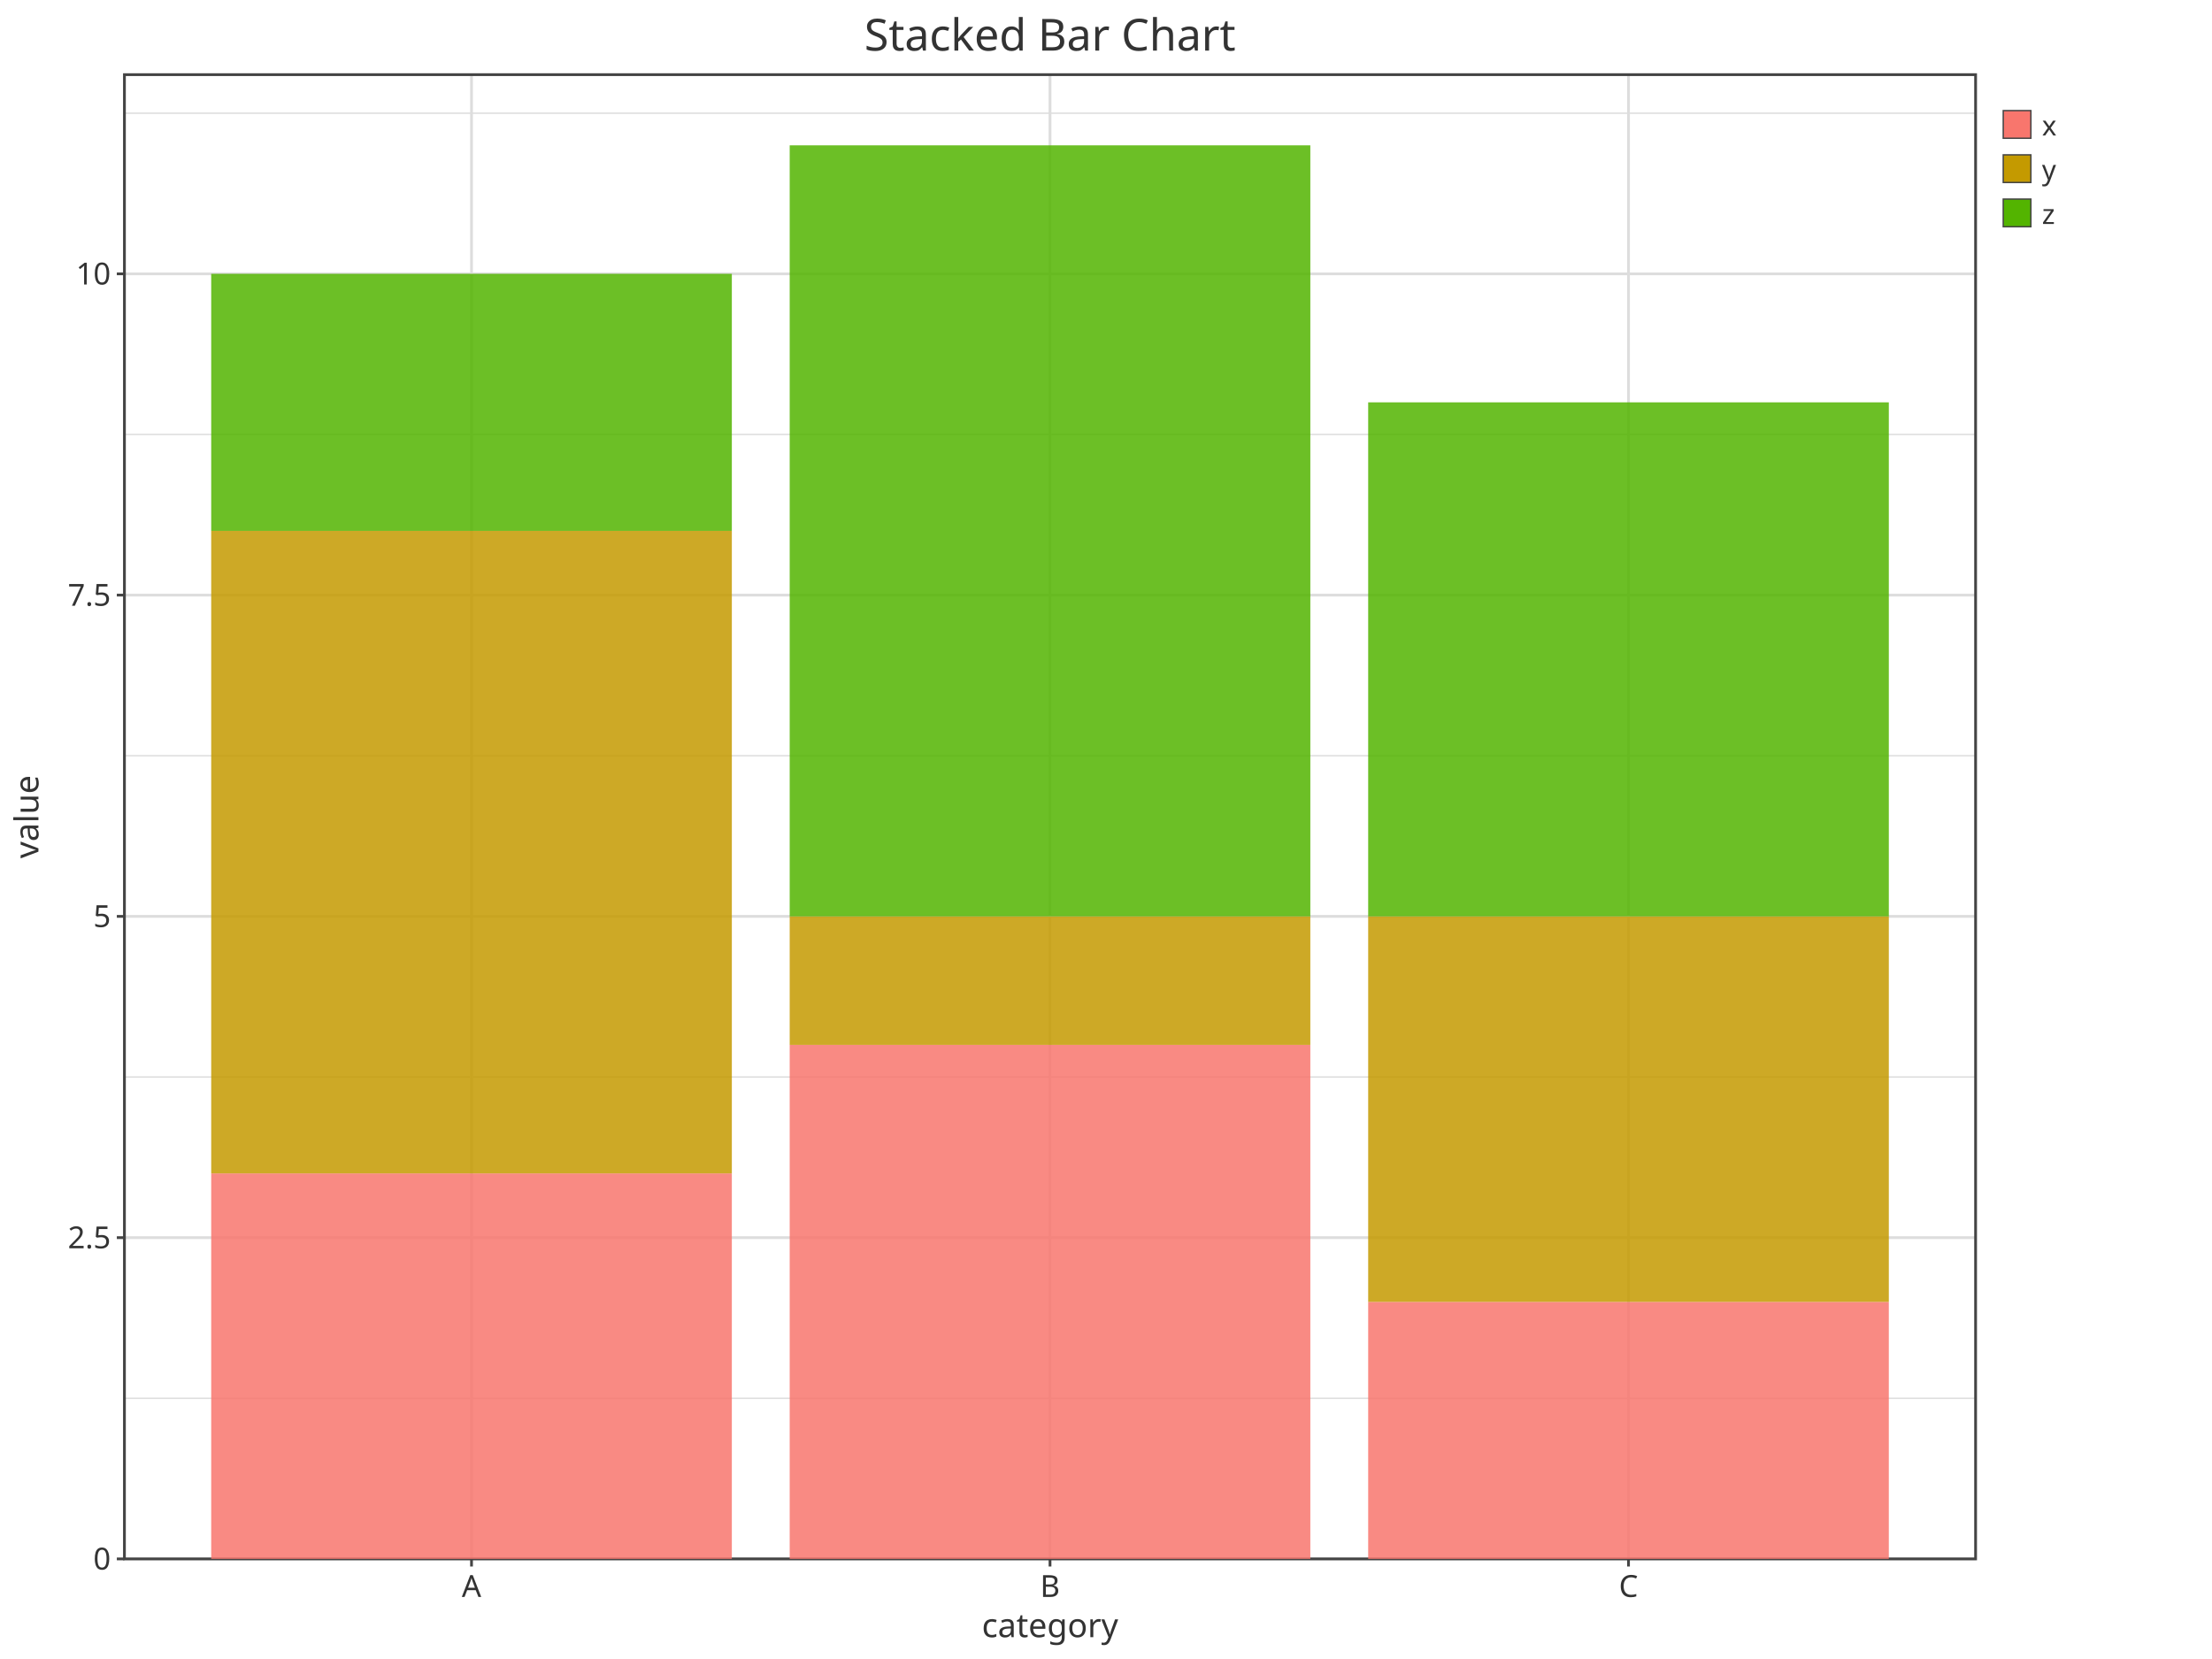
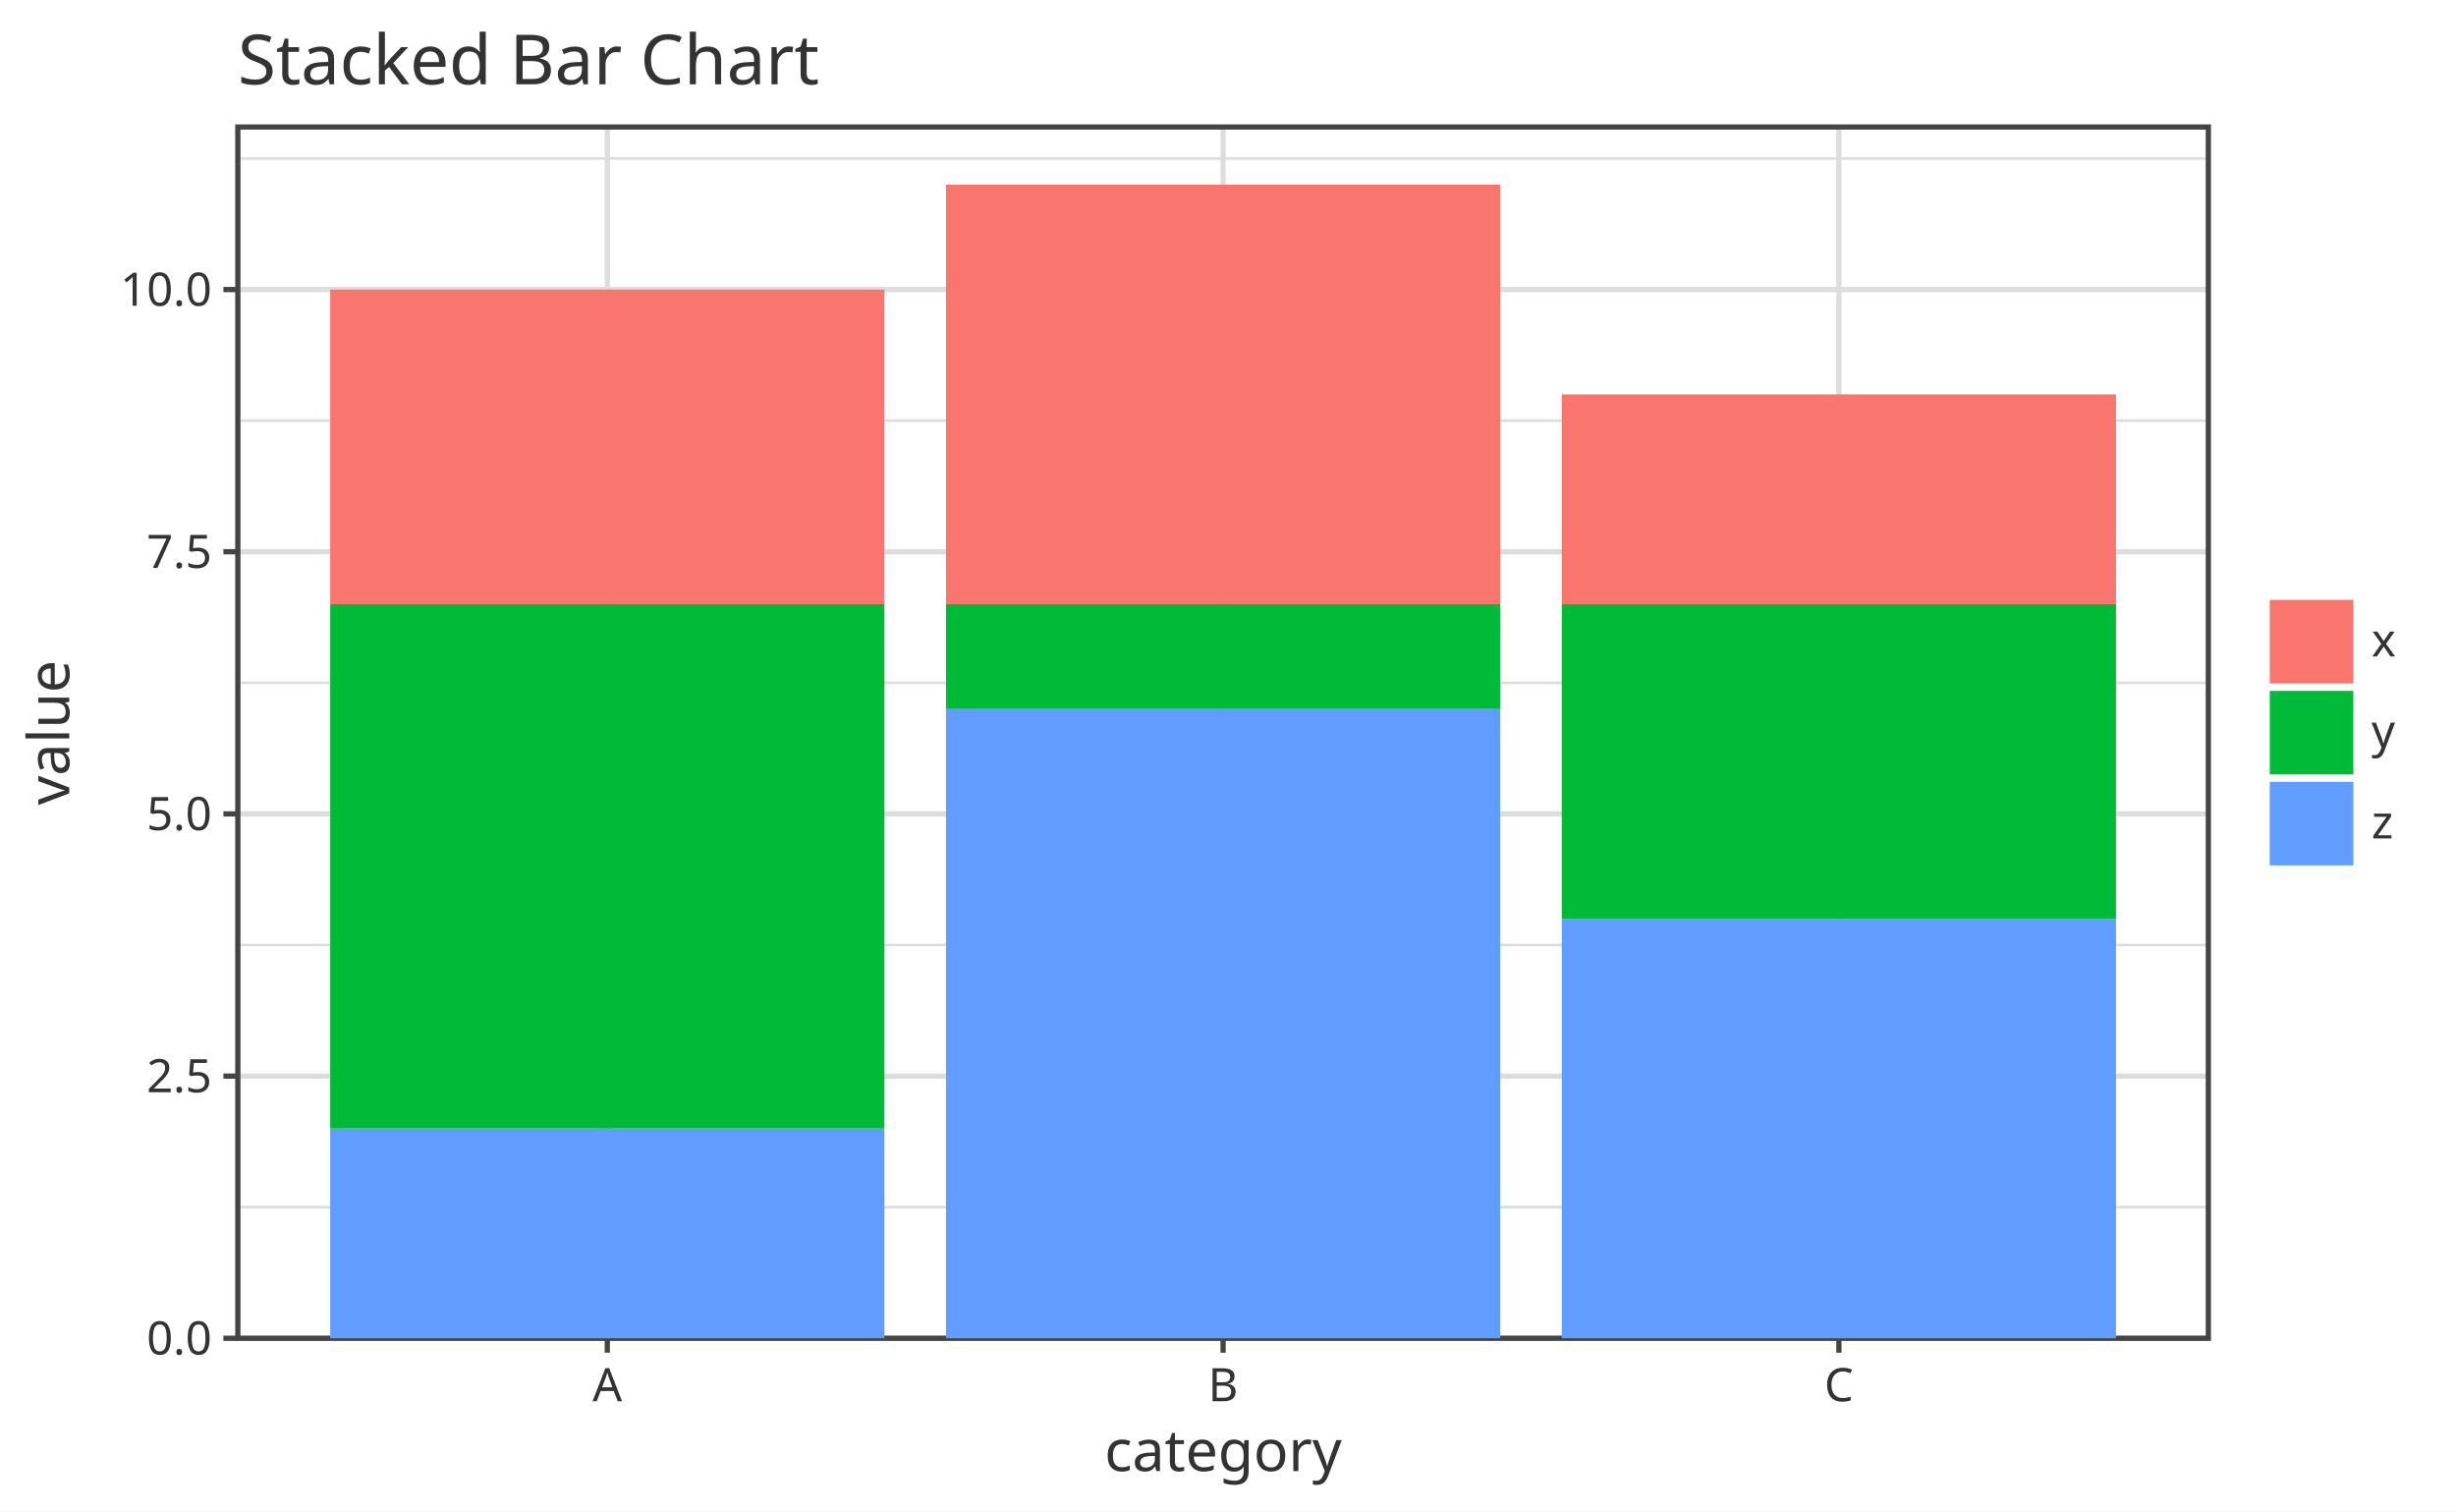
- <svg xmlns="http://www.w3.org/2000/svg" width="800" height="600" viewBox="0 0 800 600">
-   <rect x="0.0" y="0.0" width="800.0" height="600.0" fill="#ffffff" fill-opacity="1.0" stroke="none" />
-   <line x1="170.531" y1="27.0" x2="170.531" y2="563.8" stroke="#dddddd" stroke-width="1.0" />
-   <line x1="379.75" y1="27.0" x2="379.75" y2="563.8" stroke="#dddddd" stroke-width="1.0" />
-   <line x1="588.969" y1="27.0" x2="588.969" y2="563.8" stroke="#dddddd" stroke-width="1.0" />
-   <line x1="45.0" y1="505.705" x2="714.5" y2="505.705" stroke="#dddddd" stroke-width="0.5" />
-   <line x1="45.0" y1="389.514" x2="714.5" y2="389.514" stroke="#dddddd" stroke-width="0.5" />
-   <line x1="45.0" y1="273.324" x2="714.5" y2="273.324" stroke="#dddddd" stroke-width="0.5" />
-   <line x1="45.0" y1="157.133" x2="714.5" y2="157.133" stroke="#dddddd" stroke-width="0.5" />
-   <line x1="45.0" y1="40.943" x2="714.5" y2="40.943" stroke="#dddddd" stroke-width="0.5" />
-   <line x1="45.0" y1="563.8" x2="714.5" y2="563.8" stroke="#dddddd" stroke-width="1.0" />
-   <line x1="45.0" y1="447.61" x2="714.5" y2="447.61" stroke="#dddddd" stroke-width="1.0" />
-   <line x1="45.0" y1="331.419" x2="714.5" y2="331.419" stroke="#dddddd" stroke-width="1.0" />
-   <line x1="45.0" y1="215.229" x2="714.5" y2="215.229" stroke="#dddddd" stroke-width="1.0" />
-   <line x1="45.0" y1="99.038" x2="714.5" y2="99.038" stroke="#dddddd" stroke-width="1.0" />
-   <rect x="45.0" y="27.0" width="669.5" height="536.8" fill="#ffffff" fill-opacity="0.0" stroke="#444444" stroke-width="1.0" />
-   <line x1="170.531" y1="563.8" x2="170.531" y2="566.55" stroke="#444444" stroke-width="1.0" />
-   <text x="170.531" y="577.55" fill="#333333" font-size="11.0" font-family="sans-serif" text-anchor="middle">A</text>
-   <line x1="379.75" y1="563.8" x2="379.75" y2="566.55" stroke="#444444" stroke-width="1.0" />
-   <text x="379.75" y="577.55" fill="#333333" font-size="11.0" font-family="sans-serif" text-anchor="middle">B</text>
-   <line x1="588.969" y1="563.8" x2="588.969" y2="566.55" stroke="#444444" stroke-width="1.0" />
-   <text x="588.969" y="577.55" fill="#333333" font-size="11.0" font-family="sans-serif" text-anchor="middle">C</text>
-   <line x1="45.0" y1="563.8" x2="42.25" y2="563.8" stroke="#444444" stroke-width="1.0" />
-   <text x="40.05" y="567.65" fill="#333333" font-size="11.0" font-family="sans-serif" text-anchor="end">0</text>
-   <line x1="45.0" y1="447.61" x2="42.25" y2="447.61" stroke="#444444" stroke-width="1.0" />
-   <text x="40.05" y="451.46" fill="#333333" font-size="11.0" font-family="sans-serif" text-anchor="end">2.5</text>
-   <line x1="45.0" y1="331.419" x2="42.25" y2="331.419" stroke="#444444" stroke-width="1.0" />
-   <text x="40.05" y="335.269" fill="#333333" font-size="11.0" font-family="sans-serif" text-anchor="end">5</text>
-   <line x1="45.0" y1="215.229" x2="42.25" y2="215.229" stroke="#444444" stroke-width="1.0" />
-   <text x="40.05" y="219.079" fill="#333333" font-size="11.0" font-family="sans-serif" text-anchor="end">7.5</text>
-   <line x1="45.0" y1="99.038" x2="42.25" y2="99.038" stroke="#444444" stroke-width="1.0" />
-   <text x="40.05" y="102.888" fill="#333333" font-size="11.0" font-family="sans-serif" text-anchor="end">10</text>
-   <text x="379.75" y="18.3" fill="#333333" font-size="16.0" font-family="sans-serif" text-anchor="middle">Stacked Bar Chart</text>
-   <text x="379.75" y="592.1" fill="#333333" font-size="12.0" font-family="sans-serif" text-anchor="middle">category</text>
-   <text x="13.9" y="295.4" fill="#333333" font-size="12.0" font-family="sans-serif" text-anchor="middle" transform="rotate(-90.0 13.9 295.4)">value</text>
-   <rect x="76.383" y="424.371" width="188.297" height="139.429" fill="#F8766D" fill-opacity="0.85" stroke="none" />
-   <rect x="76.383" y="191.99" width="188.297" height="232.381" fill="#C49A00" fill-opacity="0.85" stroke="none" />
-   <rect x="76.383" y="99.038" width="188.297" height="92.952" fill="#53B400" fill-opacity="0.85" stroke="none" />
-   <rect x="285.602" y="377.895" width="188.297" height="185.905" fill="#F8766D" fill-opacity="0.85" stroke="none" />
-   <rect x="285.602" y="331.419" width="188.297" height="46.476" fill="#C49A00" fill-opacity="0.85" stroke="none" />
-   <rect x="285.602" y="52.562" width="188.297" height="278.857" fill="#53B400" fill-opacity="0.85" stroke="none" />
-   <rect x="494.82" y="470.848" width="188.297" height="92.952" fill="#F8766D" fill-opacity="0.85" stroke="none" />
-   <rect x="494.82" y="331.419" width="188.297" height="139.429" fill="#C49A00" fill-opacity="0.85" stroke="none" />
-   <rect x="494.82" y="145.514" width="188.297" height="185.905" fill="#53B400" fill-opacity="0.85" stroke="none" />
-   <rect x="724.5" y="40.0" width="10.0" height="10.0" fill="#F8766D" fill-opacity="1.0" stroke="#444444" stroke-width="0.5" />
-   <text x="738.5" y="49.0" fill="#333333" font-size="10.0" font-family="sans-serif" text-anchor="start">x</text>
-   <rect x="724.5" y="56.0" width="10.0" height="10.0" fill="#C49A00" fill-opacity="1.0" stroke="#444444" stroke-width="0.5" />
-   <text x="738.5" y="65.0" fill="#333333" font-size="10.0" font-family="sans-serif" text-anchor="start">y</text>
-   <rect x="724.5" y="72.0" width="10.0" height="10.0" fill="#53B400" fill-opacity="1.0" stroke="#444444" stroke-width="0.5" />
-   <text x="738.5" y="81.0" fill="#333333" font-size="10.0" font-family="sans-serif" text-anchor="start">z</text>
+ <svg xmlns="http://www.w3.org/2000/svg" width="624" height="384" viewBox="0 0 624 384">
+   <rect x="0.0" y="0.0" width="624.0" height="384.0" fill="#ffffff" fill-opacity="1.0" stroke="none" />
+   <line x1="154.299" y1="32.267" x2="154.299" y2="340.0" stroke="#dddddd" stroke-width="1.333" />
+   <line x1="310.754" y1="32.267" x2="310.754" y2="340.0" stroke="#dddddd" stroke-width="1.333" />
+   <line x1="467.208" y1="32.267" x2="467.208" y2="340.0" stroke="#dddddd" stroke-width="1.333" />
+   <line x1="60.427" y1="306.696" x2="561.081" y2="306.696" stroke="#dddddd" stroke-width="0.667" />
+   <line x1="60.427" y1="240.087" x2="561.081" y2="240.087" stroke="#dddddd" stroke-width="0.667" />
+   <line x1="60.427" y1="173.478" x2="561.081" y2="173.478" stroke="#dddddd" stroke-width="0.667" />
+   <line x1="60.427" y1="106.869" x2="561.081" y2="106.869" stroke="#dddddd" stroke-width="0.667" />
+   <line x1="60.427" y1="40.26" x2="561.081" y2="40.26" stroke="#dddddd" stroke-width="0.667" />
+   <line x1="60.427" y1="340.0" x2="561.081" y2="340.0" stroke="#dddddd" stroke-width="1.333" />
+   <line x1="60.427" y1="273.391" x2="561.081" y2="273.391" stroke="#dddddd" stroke-width="1.333" />
+   <line x1="60.427" y1="206.782" x2="561.081" y2="206.782" stroke="#dddddd" stroke-width="1.333" />
+   <line x1="60.427" y1="140.173" x2="561.081" y2="140.173" stroke="#dddddd" stroke-width="1.333" />
+   <line x1="60.427" y1="73.564" x2="561.081" y2="73.564" stroke="#dddddd" stroke-width="1.333" />
+   <rect x="60.427" y="32.267" width="500.654" height="307.733" fill="#ffffff" fill-opacity="0.0" stroke="#444444" stroke-width="1.333" />
+   <line x1="154.299" y1="340.0" x2="154.299" y2="343.667" stroke="#444444" stroke-width="1.333" />
+   <text x="154.299" y="355.987" fill="#333333" font-size="11.733" font-family="sans-serif" text-anchor="middle">A</text>
+   <line x1="310.754" y1="340.0" x2="310.754" y2="343.667" stroke="#444444" stroke-width="1.333" />
+   <text x="310.754" y="355.987" fill="#333333" font-size="11.733" font-family="sans-serif" text-anchor="middle">B</text>
+   <line x1="467.208" y1="340.0" x2="467.208" y2="343.667" stroke="#444444" stroke-width="1.333" />
+   <text x="467.208" y="355.987" fill="#333333" font-size="11.733" font-family="sans-serif" text-anchor="middle">C</text>
+   <line x1="60.427" y1="340.0" x2="56.76" y2="340.0" stroke="#444444" stroke-width="1.333" />
+   <text x="53.827" y="344.107" fill="#333333" font-size="11.733" font-family="sans-serif" text-anchor="end">0.0</text>
+   <line x1="60.427" y1="273.391" x2="56.76" y2="273.391" stroke="#444444" stroke-width="1.333" />
+   <text x="53.827" y="277.498" fill="#333333" font-size="11.733" font-family="sans-serif" text-anchor="end">2.5</text>
+   <line x1="60.427" y1="206.782" x2="56.76" y2="206.782" stroke="#444444" stroke-width="1.333" />
+   <text x="53.827" y="210.889" fill="#333333" font-size="11.733" font-family="sans-serif" text-anchor="end">5.0</text>
+   <line x1="60.427" y1="140.173" x2="56.76" y2="140.173" stroke="#444444" stroke-width="1.333" />
+   <text x="53.827" y="144.28" fill="#333333" font-size="11.733" font-family="sans-serif" text-anchor="end">7.5</text>
+   <line x1="60.427" y1="73.564" x2="56.76" y2="73.564" stroke="#444444" stroke-width="1.333" />
+   <text x="53.827" y="77.671" fill="#333333" font-size="11.733" font-family="sans-serif" text-anchor="end">10.0</text>
+   <text x="60.427" y="21.413" fill="#333333" font-size="17.6" font-family="sans-serif" text-anchor="start">Stacked Bar Chart</text>
+   <text x="310.754" y="373.733" fill="#333333" font-size="14.667" font-family="sans-serif" text-anchor="middle">category</text>
+   <text x="17.6" y="186.133" fill="#333333" font-size="14.667" font-family="sans-serif" text-anchor="middle" transform="rotate(-90.0 17.6 186.1333)">value</text>
+   <rect x="83.895" y="286.713" width="140.809" height="53.287" fill="#619CFF" fill-opacity="1.0" stroke="none" />
+   <rect x="83.895" y="153.495" width="140.809" height="133.218" fill="#00BA38" fill-opacity="1.0" stroke="none" />
+   <rect x="83.895" y="73.564" width="140.809" height="79.931" fill="#F8766D" fill-opacity="1.0" stroke="none" />
+   <rect x="240.349" y="180.139" width="140.809" height="159.861" fill="#619CFF" fill-opacity="1.0" stroke="none" />
+   <rect x="240.349" y="153.495" width="140.809" height="26.644" fill="#00BA38" fill-opacity="1.0" stroke="none" />
+   <rect x="240.349" y="46.921" width="140.809" height="106.574" fill="#F8766D" fill-opacity="1.0" stroke="none" />
+   <rect x="396.804" y="233.426" width="140.809" height="106.574" fill="#619CFF" fill-opacity="1.0" stroke="none" />
+   <rect x="396.804" y="153.495" width="140.809" height="79.931" fill="#00BA38" fill-opacity="1.0" stroke="none" />
+   <rect x="396.804" y="100.208" width="140.809" height="53.287" fill="#F8766D" fill-opacity="1.0" stroke="none" />
+   <rect x="575.747" y="151.462" width="23.114" height="69.342" fill="#ffffff" fill-opacity="1.0" stroke="none" />
+   <rect x="576.692" y="152.407" width="21.224" height="21.224" fill="#F8766D" fill-opacity="1.0" stroke="none" />
+   <text x="602.528" y="166.774" fill="#333333" font-size="11.733" font-family="sans-serif" text-anchor="start">x</text>
+   <rect x="576.692" y="175.521" width="21.224" height="21.224" fill="#00BA38" fill-opacity="1.0" stroke="none" />
+   <text x="602.528" y="189.888" fill="#333333" font-size="11.733" font-family="sans-serif" text-anchor="start">y</text>
+   <rect x="576.692" y="198.635" width="21.224" height="21.224" fill="#619CFF" fill-opacity="1.0" stroke="none" />
+   <text x="602.528" y="213.002" fill="#333333" font-size="11.733" font-family="sans-serif" text-anchor="start">z</text>
</svg>
